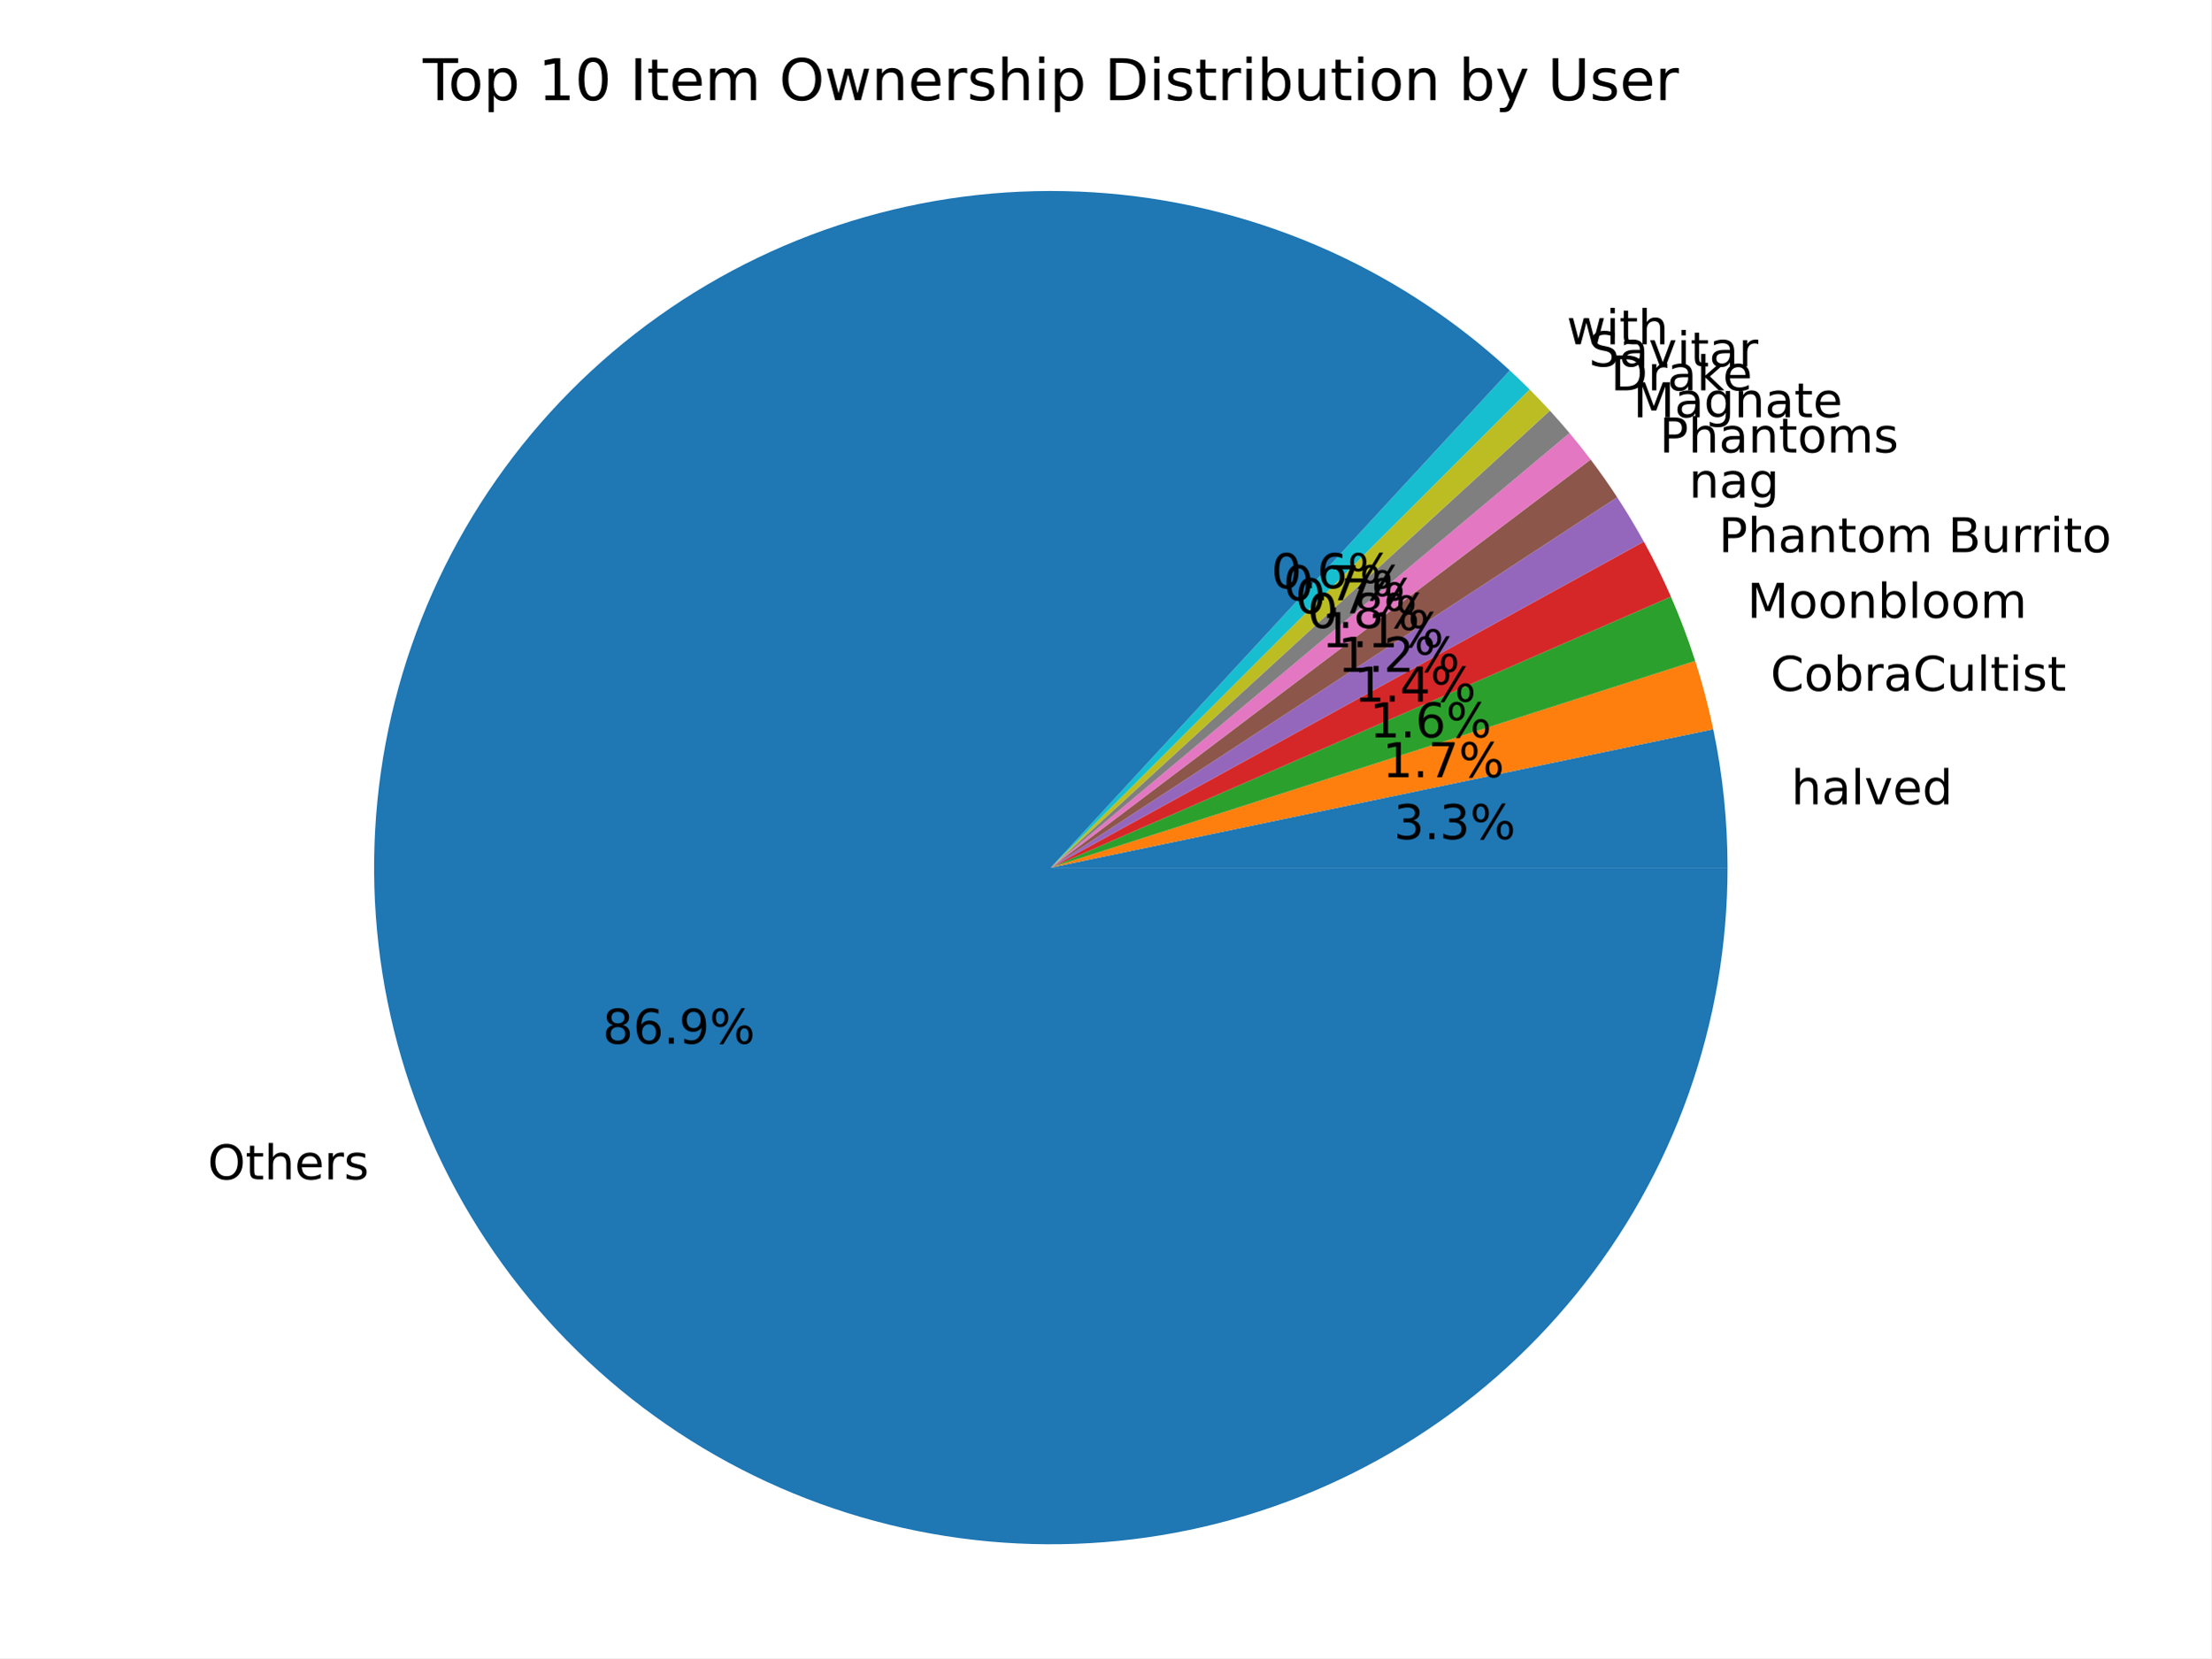
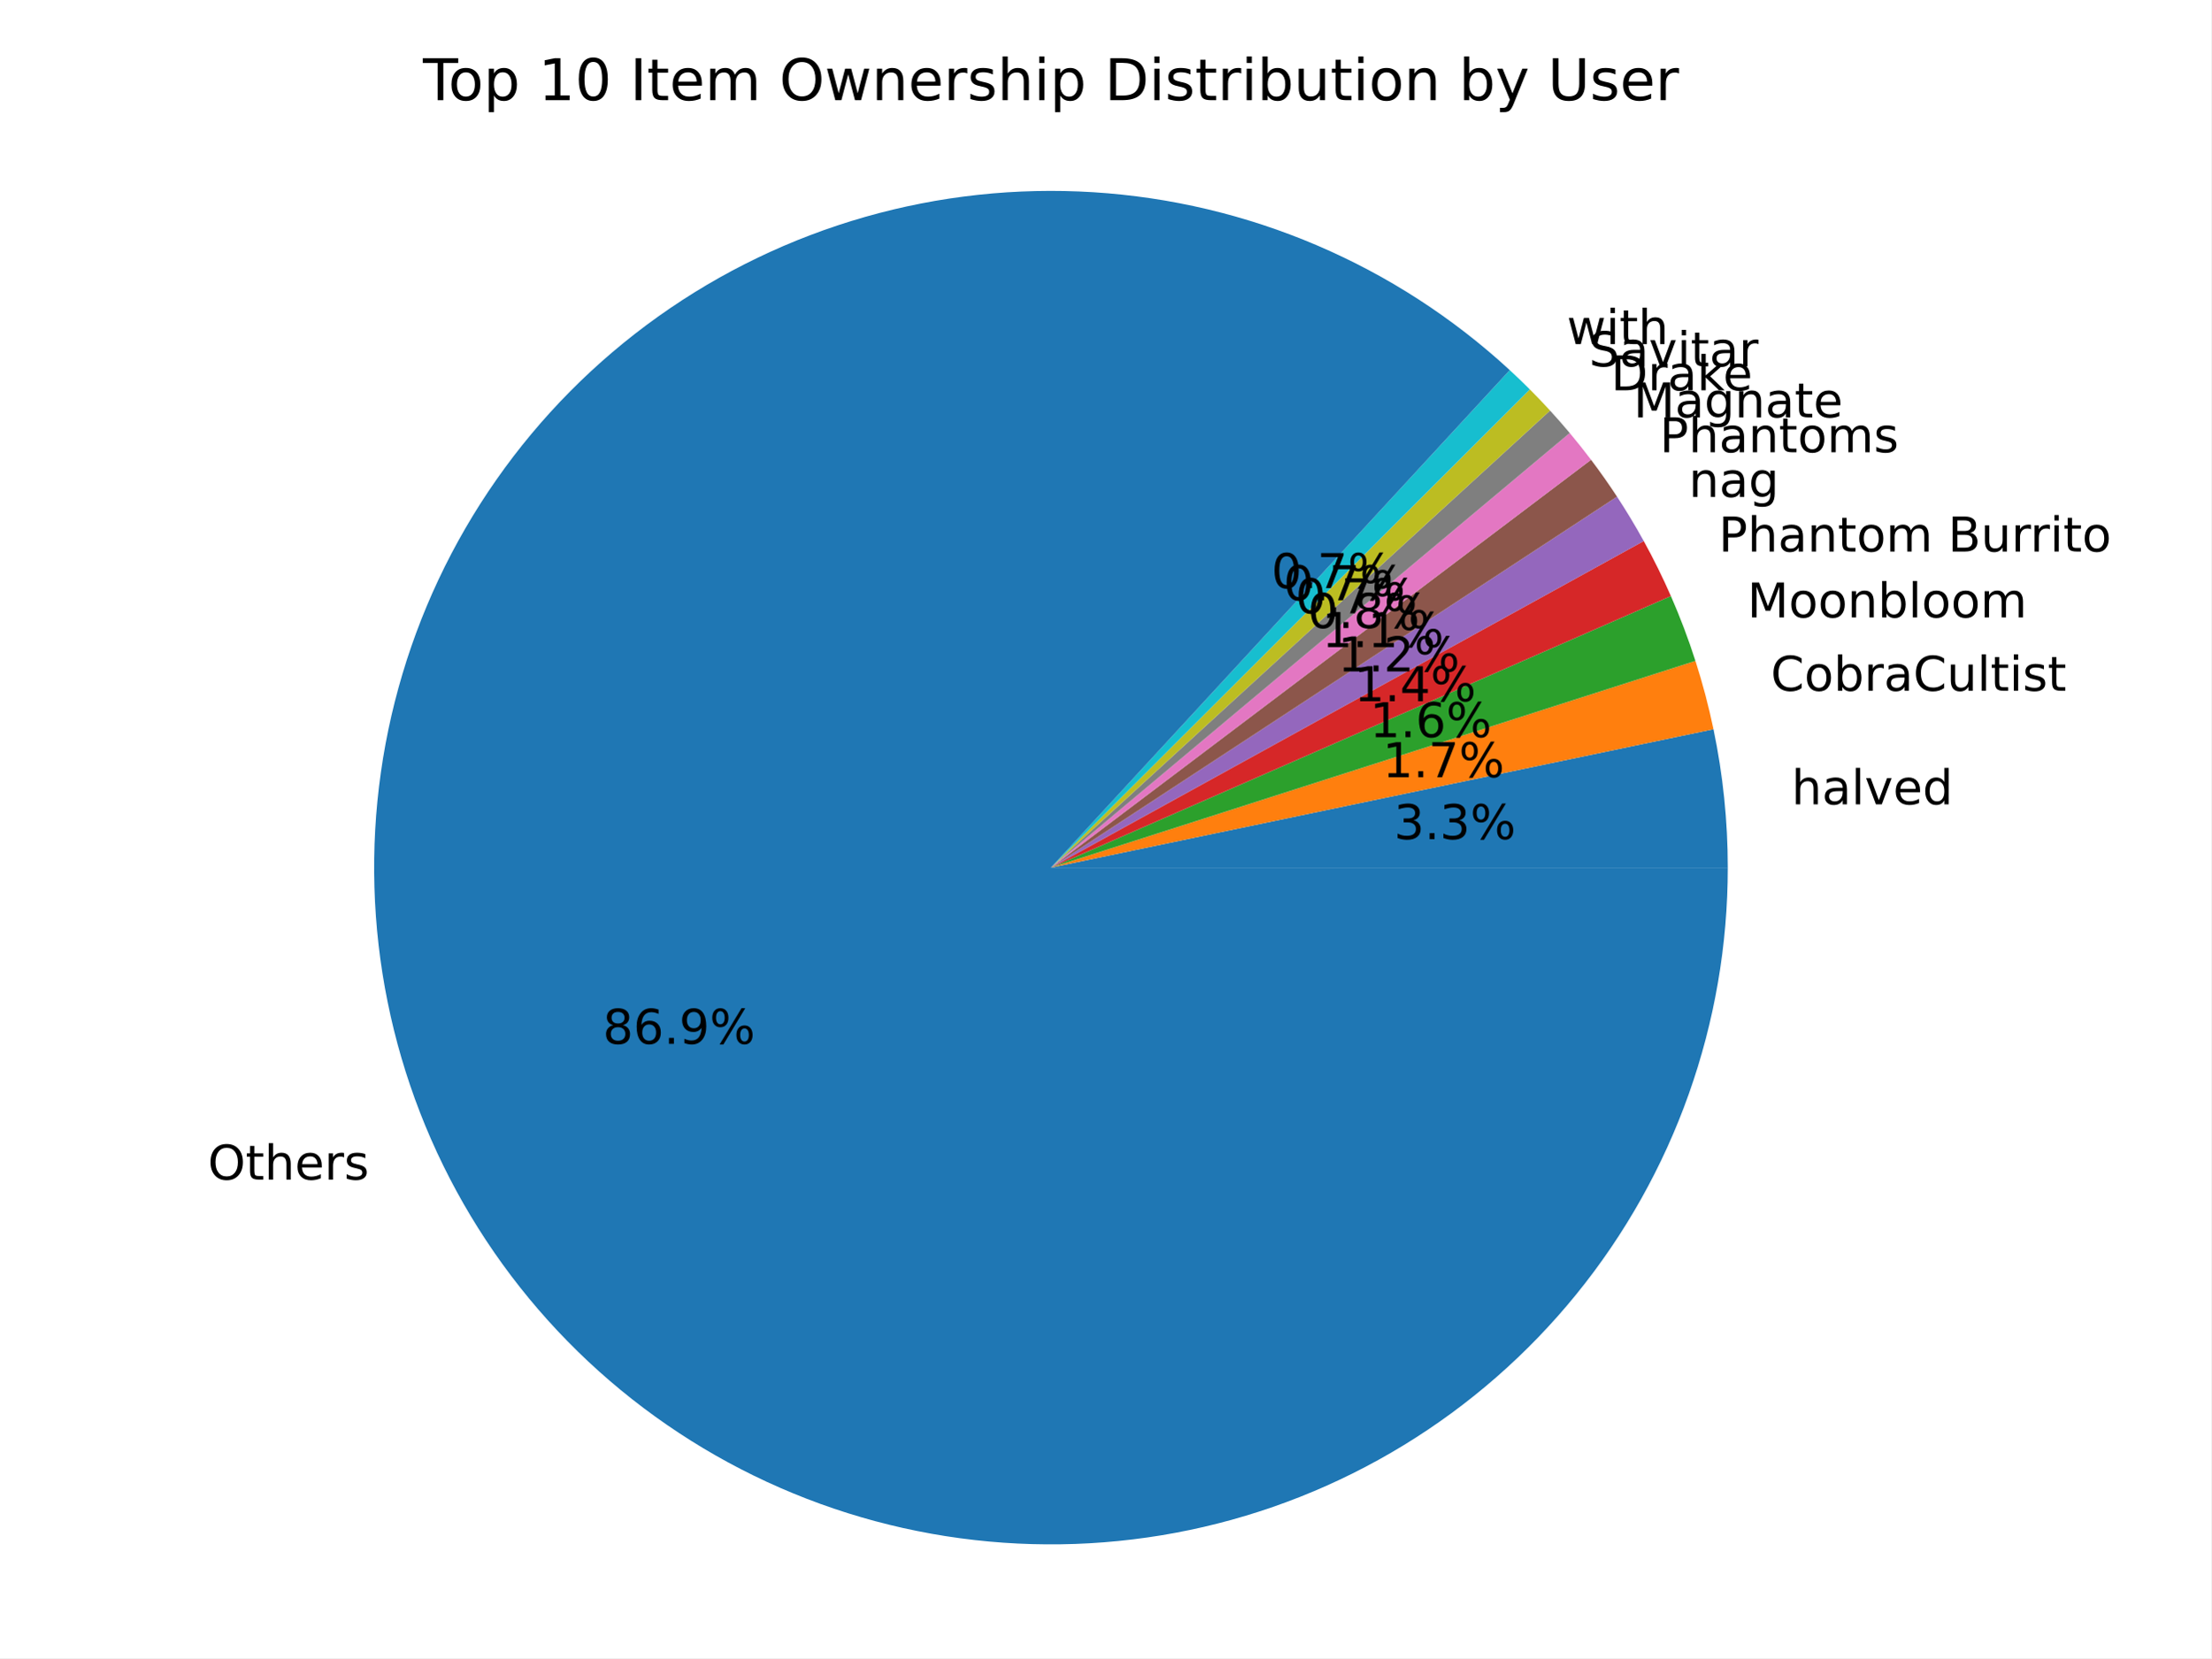
<svg xmlns="http://www.w3.org/2000/svg" xmlns:xlink="http://www.w3.org/1999/xlink" width="460.8pt" height="345.6pt" viewBox="0 0 460.8 345.6" version="1.1">
  <defs>
    <style type="text/css">*{stroke-linejoin: round; stroke-linecap: butt}</style>
  </defs>
  <g id="figure_1">
    <g id="patch_1">
      <path d="M 0 345.6  L 460.8 345.6  L 460.8 0  L 0 0  z " style="fill: #ffffff" />
    </g>
    <g id="axes_1">
      <g id="patch_2">
-         <path d="M 360.029 180.84  C 360.029 175.997 359.78 171.157 359.282 166.34  C 358.784 161.522 358.038 156.734 357.047 151.993  L 218.994 180.84  z " style="fill: #1f77b4" />
+         <path d="M 360.077 180.84  C 360.077 175.996 359.828 171.156 359.33 166.338  C 358.832 161.52 358.086 156.731 357.095 151.989  L 219.023 180.84  z " style="fill: #1f77b4" />
      </g>
      <g id="patch_3">
-         <path d="M 357.047 151.993  C 356.545 149.589 355.98 147.199 355.353 144.825  C 354.726 142.451 354.037 140.093 353.287 137.755  L 218.994 180.84  z " style="fill: #ff7f0e" />
+         <path d="M 357.095 151.989  C 356.593 149.585 356.028 147.195 355.401 144.82  C 354.774 142.445 354.085 140.087 353.334 137.749  L 219.023 180.84  z " style="fill: #ff7f0e" />
      </g>
      <g id="patch_4">
-         <path d="M 353.287 137.755  C 352.558 135.482 351.771 133.229 350.928 130.996  C 350.084 128.764 349.184 126.553 348.229 124.366  L 218.994 180.84  z " style="fill: #2ca02c" />
+         <path d="M 353.334 137.749  C 352.598 135.454 351.803 133.179 350.95 130.925  C 350.098 128.671 349.187 126.439 348.22 124.232  L 219.023 180.84  z " style="fill: #2ca02c" />
      </g>
      <g id="patch_5">
-         <path d="M 348.229 124.366  C 347.375 122.412 346.476 120.477 345.535 118.563  C 344.593 116.65 343.608 114.758 342.58 112.889  L 218.994 180.84  z " style="fill: #d62728" />
+         <path d="M 348.22 124.232  C 347.364 122.278 346.464 120.344 345.52 118.431  C 344.576 116.518 343.589 114.626 342.559 112.758  L 219.023 180.84  z " style="fill: #d62728" />
      </g>
      <g id="patch_6">
-         <path d="M 342.58 112.889  C 341.714 111.313 340.817 109.753 339.891 108.212  C 338.965 106.67 338.009 105.146 337.025 103.641  L 218.994 180.84  z " style="fill: #9467bd" />
+         <path d="M 342.559 112.758  C 341.691 111.183 340.793 109.624 339.865 108.083  C 338.937 106.542 337.98 105.019 336.994 103.515  L 219.023 180.84  z " style="fill: #9467bd" />
      </g>
      <g id="patch_7">
-         <path d="M 337.025 103.641  C 336.147 102.3 335.247 100.974 334.325 99.663  C 333.403 98.353 332.458 97.058 331.492 95.78  L 218.994 180.84  z " style="fill: #8c564b" />
+         <path d="M 336.994 103.515  C 336.134 102.203 335.253 100.906 334.35 99.624  C 333.447 98.342 332.523 97.075 331.578 95.824  L 219.023 180.84  z " style="fill: #8c564b" />
      </g>
      <g id="patch_8">
-         <path d="M 331.492 95.78  C 330.782 94.842 330.061 93.913 329.329 92.993  C 328.597 92.073 327.853 91.162 327.097 90.261  L 218.994 180.84  z " style="fill: #e377c2" />
+         <path d="M 331.578 95.824  C 330.862 94.876 330.134 93.937 329.395 93.008  C 328.655 92.079 327.904 91.159 327.141 90.249  L 219.023 180.84  z " style="fill: #e377c2" />
      </g>
      <g id="patch_9">
-         <path d="M 327.097 90.261  C 326.431 89.466 325.756 88.678 325.072 87.898  C 324.388 87.117 323.696 86.344 322.995 85.579  L 218.994 180.84  z " style="fill: #7f7f7f" />
+         <path d="M 327.141 90.249  C 326.475 89.453 325.8 88.665 325.116 87.885  C 324.432 87.104 323.739 86.331 323.038 85.566  L 219.023 180.84  z " style="fill: #7f7f7f" />
      </g>
      <g id="patch_10">
-         <path d="M 322.995 85.579  C 322.31 84.831 321.617 84.09 320.915 83.357  C 320.214 82.624 319.505 81.898 318.788 81.181  L 218.994 180.84  z " style="fill: #bcbd22" />
+         <path d="M 323.038 85.566  C 322.353 84.818 321.66 84.077 320.958 83.344  C 320.257 82.61 319.548 81.885 318.831 81.167  L 219.023 180.84  z " style="fill: #bcbd22" />
      </g>
      <g id="patch_11">
-         <path d="M 318.788 81.181  C 318.112 80.504 317.429 79.833 316.739 79.17  C 316.049 78.507 315.353 77.851 314.65 77.202  L 218.994 180.84  z " style="fill: #17becf" />
+         <path d="M 318.831 81.167  C 318.146 80.481 317.455 79.803 316.757 79.132  C 316.058 78.461 315.353 77.797 314.641 77.141  L 219.023 180.84  z " style="fill: #17becf" />
      </g>
      <g id="patch_12">
-         <path d="M 314.65 77.202  C 302.837 66.299 289.247 57.496 274.468 51.173  C 259.689 44.85 243.937 41.101 227.894 40.086  C 211.851 39.072 195.752 40.808 180.295 45.219  C 164.837 49.63 150.246 56.651 137.154 65.979  C 124.063 75.307 112.662 86.805 103.445 99.975  C 94.228 113.145 87.33 127.794 83.05 143.289  C 78.77 158.784 77.171 174.897 78.321 190.93  C 79.471 206.964 83.354 222.684 89.801 237.409  C 96.249 252.134 105.167 265.649 116.169 277.369  C 127.171 289.089 140.097 298.842 154.386 306.206  C 168.675 313.57 184.118 318.437 200.047 320.596  C 215.976 322.756 232.158 322.176 247.892 318.883  C 263.626 315.589 278.681 309.629 292.407 301.262  C 306.132 292.895 318.327 282.242 328.462 269.765  C 338.598 257.288 346.526 243.17 351.903 228.021  C 357.281 212.872 360.029 196.915 360.029 180.84  L 218.994 180.84  z " style="fill: #1f77b4" />
+         <path d="M 314.641 77.141  C 302.823 66.243 289.228 57.446 274.445 51.13  C 259.662 44.813 243.908 41.071 227.864 40.063  C 211.82 39.055 195.721 40.798 180.264 45.215  C 164.807 49.633 150.219 56.66 137.13 65.993  C 124.041 75.326 112.643 86.829 103.43 100.003  C 94.218 113.176 87.324 127.829 83.049 143.326  C 78.773 158.822 77.178 174.936 78.333 190.971  C 79.488 207.005 83.375 222.724 89.826 237.448  C 96.278 252.173 105.199 265.686 116.204 277.404  C 127.21 289.122 140.138 298.873 154.429 306.235  C 168.72 313.597 184.164 318.461 200.095 320.619  C 216.025 322.776 232.207 322.194 247.942 318.898  C 263.676 315.602 278.731 309.641 292.457 301.272  C 306.182 292.903 318.376 282.249 328.511 269.77  C 338.647 257.292 346.575 243.173 351.952 228.023  C 357.329 212.874 360.077 196.916 360.077 180.84  L 219.023 180.84  z " style="fill: #1f77b4" />
      </g>
      <g id="matplotlib.axis_1" />
      <g id="matplotlib.axis_2" />
      <g id="text_1">
-         <g transform="translate(373.3105 167.6491) scale(0.1 -0.1)">
+         <g transform="translate(373.3607 167.6469) scale(0.1 -0.1)">
          <defs>
            <path id="DejaVuSans-68" d="M 3513 2113  L 3513 0  L 2938 0  L 2938 2094  Q 2938 2591 2744 2837  Q 2550 3084 2163 3084  Q 1697 3084 1428 2787  Q 1159 2491 1159 1978  L 1159 0  L 581 0  L 581 4863  L 1159 4863  L 1159 2956  Q 1366 3272 1645 3428  Q 1925 3584 2291 3584  Q 2894 3584 3203 3211  Q 3513 2838 3513 2113  z " transform="scale(0.015625)" />
            <path id="DejaVuSans-61" d="M 2194 1759  Q 1497 1759 1228 1600  Q 959 1441 959 1056  Q 959 750 1161 570  Q 1363 391 1709 391  Q 2188 391 2477 730  Q 2766 1069 2766 1631  L 2766 1759  L 2194 1759  z M 3341 1997  L 3341 0  L 2766 0  L 2766 531  Q 2569 213 2275 61  Q 1981 -91 1556 -91  Q 1019 -91 701 211  Q 384 513 384 1019  Q 384 1609 779 1909  Q 1175 2209 1959 2209  L 2766 2209  L 2766 2266  Q 2766 2663 2505 2880  Q 2244 3097 1772 3097  Q 1472 3097 1187 3025  Q 903 2953 641 2809  L 641 3341  Q 956 3463 1253 3523  Q 1550 3584 1831 3584  Q 2591 3584 2966 3190  Q 3341 2797 3341 1997  z " transform="scale(0.015625)" />
            <path id="DejaVuSans-6c" d="M 603 4863  L 1178 4863  L 1178 0  L 603 0  L 603 4863  z " transform="scale(0.015625)" />
            <path id="DejaVuSans-76" d="M 191 3500  L 800 3500  L 1894 563  L 2988 3500  L 3597 3500  L 2284 0  L 1503 0  L 191 3500  z " transform="scale(0.015625)" />
            <path id="DejaVuSans-65" d="M 3597 1894  L 3597 1613  L 953 1613  Q 991 1019 1311 708  Q 1631 397 2203 397  Q 2534 397 2845 478  Q 3156 559 3463 722  L 3463 178  Q 3153 47 2828 -22  Q 2503 -91 2169 -91  Q 1331 -91 842 396  Q 353 884 353 1716  Q 353 2575 817 3079  Q 1281 3584 2069 3584  Q 2775 3584 3186 3129  Q 3597 2675 3597 1894  z M 3022 2063  Q 3016 2534 2758 2815  Q 2500 3097 2075 3097  Q 1594 3097 1305 2825  Q 1016 2553 972 2059  L 3022 2063  z " transform="scale(0.015625)" />
            <path id="DejaVuSans-64" d="M 2906 2969  L 2906 4863  L 3481 4863  L 3481 0  L 2906 0  L 2906 525  Q 2725 213 2448 61  Q 2172 -91 1784 -91  Q 1150 -91 751 415  Q 353 922 353 1747  Q 353 2572 751 3078  Q 1150 3584 1784 3584  Q 2172 3584 2448 3432  Q 2725 3281 2906 2969  z M 947 1747  Q 947 1113 1208 752  Q 1469 391 1925 391  Q 2381 391 2643 752  Q 2906 1113 2906 1747  Q 2906 2381 2643 2742  Q 2381 3103 1925 3103  Q 1469 3103 1208 2742  Q 947 2381 947 1747  z " transform="scale(0.015625)" />
          </defs>
          <use xlink:href="#DejaVuSans-68" />
          <use xlink:href="#DejaVuSans-61" x="63.379" />
          <use xlink:href="#DejaVuSans-6c" x="124.658" />
          <use xlink:href="#DejaVuSans-76" x="152.441" />
          <use xlink:href="#DejaVuSans-65" x="211.621" />
          <use xlink:href="#DejaVuSans-64" x="273.145" />
        </g>
      </g>
      <g id="text_2">
-         <g transform="translate(290.4644 174.8993) scale(0.1 -0.1)">
+         <g transform="translate(290.5049 174.8981) scale(0.1 -0.1)">
          <defs>
            <path id="DejaVuSans-33" d="M 2597 2516  Q 3050 2419 3304 2112  Q 3559 1806 3559 1356  Q 3559 666 3084 287  Q 2609 -91 1734 -91  Q 1441 -91 1130 -33  Q 819 25 488 141  L 488 750  Q 750 597 1062 519  Q 1375 441 1716 441  Q 2309 441 2620 675  Q 2931 909 2931 1356  Q 2931 1769 2642 2001  Q 2353 2234 1838 2234  L 1294 2234  L 1294 2753  L 1863 2753  Q 2328 2753 2575 2939  Q 2822 3125 2822 3475  Q 2822 3834 2567 4026  Q 2313 4219 1838 4219  Q 1578 4219 1281 4162  Q 984 4106 628 3988  L 628 4550  Q 988 4650 1302 4700  Q 1616 4750 1894 4750  Q 2613 4750 3031 4423  Q 3450 4097 3450 3541  Q 3450 3153 3228 2886  Q 3006 2619 2597 2516  z " transform="scale(0.015625)" />
            <path id="DejaVuSans-2e" d="M 684 794  L 1344 794  L 1344 0  L 684 0  L 684 794  z " transform="scale(0.015625)" />
            <path id="DejaVuSans-25" d="M 4653 2053  Q 4381 2053 4226 1822  Q 4072 1591 4072 1178  Q 4072 772 4226 539  Q 4381 306 4653 306  Q 4919 306 5073 539  Q 5228 772 5228 1178  Q 5228 1588 5073 1820  Q 4919 2053 4653 2053  z M 4653 2450  Q 5147 2450 5437 2106  Q 5728 1763 5728 1178  Q 5728 594 5436 251  Q 5144 -91 4653 -91  Q 4153 -91 3862 251  Q 3572 594 3572 1178  Q 3572 1766 3864 2108  Q 4156 2450 4653 2450  z M 1428 4353  Q 1159 4353 1004 4120  Q 850 3888 850 3481  Q 850 3069 1003 2837  Q 1156 2606 1428 2606  Q 1700 2606 1854 2837  Q 2009 3069 2009 3481  Q 2009 3884 1853 4118  Q 1697 4353 1428 4353  z M 4250 4750  L 4750 4750  L 1831 -91  L 1331 -91  L 4250 4750  z M 1428 4750  Q 1922 4750 2215 4408  Q 2509 4066 2509 3481  Q 2509 2891 2217 2550  Q 1925 2209 1428 2209  Q 931 2209 642 2551  Q 353 2894 353 3481  Q 353 4063 643 4406  Q 934 4750 1428 4750  z " transform="scale(0.015625)" />
          </defs>
          <use xlink:href="#DejaVuSans-33" />
          <use xlink:href="#DejaVuSans-2e" x="63.623" />
          <use xlink:href="#DejaVuSans-33" x="95.41" />
          <use xlink:href="#DejaVuSans-25" x="159.033" />
        </g>
      </g>
      <g id="text_3">
-         <g transform="translate(368.989 143.9828) scale(0.1 -0.1)">
+         <g transform="translate(369.0386 143.9773) scale(0.1 -0.1)">
          <defs>
            <path id="DejaVuSans-43" d="M 4122 4306  L 4122 3641  Q 3803 3938 3442 4084  Q 3081 4231 2675 4231  Q 1875 4231 1450 3742  Q 1025 3253 1025 2328  Q 1025 1406 1450 917  Q 1875 428 2675 428  Q 3081 428 3442 575  Q 3803 722 4122 1019  L 4122 359  Q 3791 134 3420 21  Q 3050 -91 2638 -91  Q 1578 -91 968 557  Q 359 1206 359 2328  Q 359 3453 968 4101  Q 1578 4750 2638 4750  Q 3056 4750 3426 4639  Q 3797 4528 4122 4306  z " transform="scale(0.015625)" />
            <path id="DejaVuSans-6f" d="M 1959 3097  Q 1497 3097 1228 2736  Q 959 2375 959 1747  Q 959 1119 1226 758  Q 1494 397 1959 397  Q 2419 397 2687 759  Q 2956 1122 2956 1747  Q 2956 2369 2687 2733  Q 2419 3097 1959 3097  z M 1959 3584  Q 2709 3584 3137 3096  Q 3566 2609 3566 1747  Q 3566 888 3137 398  Q 2709 -91 1959 -91  Q 1206 -91 779 398  Q 353 888 353 1747  Q 353 2609 779 3096  Q 1206 3584 1959 3584  z " transform="scale(0.015625)" />
            <path id="DejaVuSans-62" d="M 3116 1747  Q 3116 2381 2855 2742  Q 2594 3103 2138 3103  Q 1681 3103 1420 2742  Q 1159 2381 1159 1747  Q 1159 1113 1420 752  Q 1681 391 2138 391  Q 2594 391 2855 752  Q 3116 1113 3116 1747  z M 1159 2969  Q 1341 3281 1617 3432  Q 1894 3584 2278 3584  Q 2916 3584 3314 3078  Q 3713 2572 3713 1747  Q 3713 922 3314 415  Q 2916 -91 2278 -91  Q 1894 -91 1617 61  Q 1341 213 1159 525  L 1159 0  L 581 0  L 581 4863  L 1159 4863  L 1159 2969  z " transform="scale(0.015625)" />
            <path id="DejaVuSans-72" d="M 2631 2963  Q 2534 3019 2420 3045  Q 2306 3072 2169 3072  Q 1681 3072 1420 2755  Q 1159 2438 1159 1844  L 1159 0  L 581 0  L 581 3500  L 1159 3500  L 1159 2956  Q 1341 3275 1631 3429  Q 1922 3584 2338 3584  Q 2397 3584 2469 3576  Q 2541 3569 2628 3553  L 2631 2963  z " transform="scale(0.015625)" />
            <path id="DejaVuSans-75" d="M 544 1381  L 544 3500  L 1119 3500  L 1119 1403  Q 1119 906 1312 657  Q 1506 409 1894 409  Q 2359 409 2629 706  Q 2900 1003 2900 1516  L 2900 3500  L 3475 3500  L 3475 0  L 2900 0  L 2900 538  Q 2691 219 2414 64  Q 2138 -91 1772 -91  Q 1169 -91 856 284  Q 544 659 544 1381  z M 1991 3584  L 1991 3584  z " transform="scale(0.015625)" />
            <path id="DejaVuSans-74" d="M 1172 4494  L 1172 3500  L 2356 3500  L 2356 3053  L 1172 3053  L 1172 1153  Q 1172 725 1289 603  Q 1406 481 1766 481  L 2356 481  L 2356 0  L 1766 0  Q 1100 0 847 248  Q 594 497 594 1153  L 594 3053  L 172 3053  L 172 3500  L 594 3500  L 594 4494  L 1172 4494  z " transform="scale(0.015625)" />
            <path id="DejaVuSans-69" d="M 603 3500  L 1178 3500  L 1178 0  L 603 0  L 603 3500  z M 603 4863  L 1178 4863  L 1178 4134  L 603 4134  L 603 4863  z " transform="scale(0.015625)" />
            <path id="DejaVuSans-73" d="M 2834 3397  L 2834 2853  Q 2591 2978 2328 3040  Q 2066 3103 1784 3103  Q 1356 3103 1142 2972  Q 928 2841 928 2578  Q 928 2378 1081 2264  Q 1234 2150 1697 2047  L 1894 2003  Q 2506 1872 2764 1633  Q 3022 1394 3022 966  Q 3022 478 2636 193  Q 2250 -91 1575 -91  Q 1294 -91 989 -36  Q 684 19 347 128  L 347 722  Q 666 556 975 473  Q 1284 391 1588 391  Q 1994 391 2212 530  Q 2431 669 2431 922  Q 2431 1156 2273 1281  Q 2116 1406 1581 1522  L 1381 1569  Q 847 1681 609 1914  Q 372 2147 372 2553  Q 372 3047 722 3315  Q 1072 3584 1716 3584  Q 2034 3584 2315 3537  Q 2597 3491 2834 3397  z " transform="scale(0.015625)" />
          </defs>
          <use xlink:href="#DejaVuSans-43" />
          <use xlink:href="#DejaVuSans-6f" x="69.824" />
          <use xlink:href="#DejaVuSans-62" x="131.006" />
          <use xlink:href="#DejaVuSans-72" x="194.482" />
          <use xlink:href="#DejaVuSans-61" x="235.596" />
          <use xlink:href="#DejaVuSans-43" x="296.875" />
          <use xlink:href="#DejaVuSans-75" x="366.699" />
          <use xlink:href="#DejaVuSans-6c" x="430.078" />
          <use xlink:href="#DejaVuSans-74" x="457.861" />
          <use xlink:href="#DejaVuSans-69" x="497.07" />
          <use xlink:href="#DejaVuSans-73" x="524.854" />
          <use xlink:href="#DejaVuSans-74" x="576.953" />
        </g>
      </g>
      <g id="text_4">
-         <g transform="translate(288.1072 161.9903) scale(0.1 -0.1)">
+         <g transform="translate(288.1474 161.9873) scale(0.1 -0.1)">
          <defs>
            <path id="DejaVuSans-31" d="M 794 531  L 1825 531  L 1825 4091  L 703 3866  L 703 4441  L 1819 4666  L 2450 4666  L 2450 531  L 3481 531  L 3481 0  L 794 0  L 794 531  z " transform="scale(0.015625)" />
            <path id="DejaVuSans-37" d="M 525 4666  L 3525 4666  L 3525 4397  L 1831 0  L 1172 0  L 2766 4134  L 525 4134  L 525 4666  z " transform="scale(0.015625)" />
          </defs>
          <use xlink:href="#DejaVuSans-31" />
          <use xlink:href="#DejaVuSans-2e" x="63.623" />
          <use xlink:href="#DejaVuSans-37" x="95.41" />
          <use xlink:href="#DejaVuSans-25" x="159.033" />
        </g>
      </g>
      <g id="text_5">
-         <g transform="translate(364.121 128.7713) scale(0.1 -0.1)">
+         <g transform="translate(364.1431 128.6925) scale(0.1 -0.1)">
          <defs>
            <path id="DejaVuSans-4d" d="M 628 4666  L 1569 4666  L 2759 1491  L 3956 4666  L 4897 4666  L 4897 0  L 4281 0  L 4281 4097  L 3078 897  L 2444 897  L 1241 4097  L 1241 0  L 628 0  L 628 4666  z " transform="scale(0.015625)" />
            <path id="DejaVuSans-6e" d="M 3513 2113  L 3513 0  L 2938 0  L 2938 2094  Q 2938 2591 2744 2837  Q 2550 3084 2163 3084  Q 1697 3084 1428 2787  Q 1159 2491 1159 1978  L 1159 0  L 581 0  L 581 3500  L 1159 3500  L 1159 2956  Q 1366 3272 1645 3428  Q 1925 3584 2291 3584  Q 2894 3584 3203 3211  Q 3513 2838 3513 2113  z " transform="scale(0.015625)" />
            <path id="DejaVuSans-6d" d="M 3328 2828  Q 3544 3216 3844 3400  Q 4144 3584 4550 3584  Q 5097 3584 5394 3201  Q 5691 2819 5691 2113  L 5691 0  L 5113 0  L 5113 2094  Q 5113 2597 4934 2840  Q 4756 3084 4391 3084  Q 3944 3084 3684 2787  Q 3425 2491 3425 1978  L 3425 0  L 2847 0  L 2847 2094  Q 2847 2600 2669 2842  Q 2491 3084 2119 3084  Q 1678 3084 1418 2786  Q 1159 2488 1159 1978  L 1159 0  L 581 0  L 581 3500  L 1159 3500  L 1159 2956  Q 1356 3278 1631 3431  Q 1906 3584 2284 3584  Q 2666 3584 2933 3390  Q 3200 3197 3328 2828  z " transform="scale(0.015625)" />
          </defs>
          <use xlink:href="#DejaVuSans-4d" />
          <use xlink:href="#DejaVuSans-6f" x="86.279" />
          <use xlink:href="#DejaVuSans-6f" x="147.461" />
          <use xlink:href="#DejaVuSans-6e" x="208.643" />
          <use xlink:href="#DejaVuSans-62" x="272.021" />
          <use xlink:href="#DejaVuSans-6c" x="335.498" />
          <use xlink:href="#DejaVuSans-6f" x="363.281" />
          <use xlink:href="#DejaVuSans-6f" x="424.463" />
          <use xlink:href="#DejaVuSans-6d" x="485.645" />
        </g>
      </g>
      <g id="text_6">
-         <g transform="translate(285.452 153.6932) scale(0.1 -0.1)">
+         <g transform="translate(285.4771 153.6502) scale(0.1 -0.1)">
          <defs>
            <path id="DejaVuSans-36" d="M 2113 2584  Q 1688 2584 1439 2293  Q 1191 2003 1191 1497  Q 1191 994 1439 701  Q 1688 409 2113 409  Q 2538 409 2786 701  Q 3034 994 3034 1497  Q 3034 2003 2786 2293  Q 2538 2584 2113 2584  z M 3366 4563  L 3366 3988  Q 3128 4100 2886 4159  Q 2644 4219 2406 4219  Q 1781 4219 1451 3797  Q 1122 3375 1075 2522  Q 1259 2794 1537 2939  Q 1816 3084 2150 3084  Q 2853 3084 3261 2657  Q 3669 2231 3669 1497  Q 3669 778 3244 343  Q 2819 -91 2113 -91  Q 1303 -91 875 529  Q 447 1150 447 2328  Q 447 3434 972 4092  Q 1497 4750 2381 4750  Q 2619 4750 2861 4703  Q 3103 4656 3366 4563  z " transform="scale(0.015625)" />
          </defs>
          <use xlink:href="#DejaVuSans-31" />
          <use xlink:href="#DejaVuSans-2e" x="63.623" />
          <use xlink:href="#DejaVuSans-36" x="95.41" />
          <use xlink:href="#DejaVuSans-25" x="159.033" />
        </g>
      </g>
      <g id="text_7">
-         <g transform="translate(358.1886 115.0951) scale(0.1 -0.1)">
+         <g transform="translate(358.1694 114.9491) scale(0.1 -0.1)">
          <defs>
            <path id="DejaVuSans-50" d="M 1259 4147  L 1259 2394  L 2053 2394  Q 2494 2394 2734 2622  Q 2975 2850 2975 3272  Q 2975 3691 2734 3919  Q 2494 4147 2053 4147  L 1259 4147  z M 628 4666  L 2053 4666  Q 2838 4666 3239 4311  Q 3641 3956 3641 3272  Q 3641 2581 3239 2228  Q 2838 1875 2053 1875  L 1259 1875  L 1259 0  L 628 0  L 628 4666  z " transform="scale(0.015625)" />
            <path id="DejaVuSans-20" transform="scale(0.015625)" />
            <path id="DejaVuSans-42" d="M 1259 2228  L 1259 519  L 2272 519  Q 2781 519 3026 730  Q 3272 941 3272 1375  Q 3272 1813 3026 2020  Q 2781 2228 2272 2228  L 1259 2228  z M 1259 4147  L 1259 2741  L 2194 2741  Q 2656 2741 2882 2914  Q 3109 3088 3109 3444  Q 3109 3797 2882 3972  Q 2656 4147 2194 4147  L 1259 4147  z M 628 4666  L 2241 4666  Q 2963 4666 3353 4366  Q 3744 4066 3744 3513  Q 3744 3084 3544 2831  Q 3344 2578 2956 2516  Q 3422 2416 3680 2098  Q 3938 1781 3938 1306  Q 3938 681 3513 340  Q 3088 0 2303 0  L 628 0  L 628 4666  z " transform="scale(0.015625)" />
          </defs>
          <use xlink:href="#DejaVuSans-50" />
          <use xlink:href="#DejaVuSans-68" x="60.303" />
          <use xlink:href="#DejaVuSans-61" x="123.682" />
          <use xlink:href="#DejaVuSans-6e" x="184.961" />
          <use xlink:href="#DejaVuSans-74" x="248.34" />
          <use xlink:href="#DejaVuSans-6f" x="287.549" />
          <use xlink:href="#DejaVuSans-6d" x="348.73" />
          <use xlink:href="#DejaVuSans-20" x="446.143" />
          <use xlink:href="#DejaVuSans-42" x="477.93" />
          <use xlink:href="#DejaVuSans-75" x="546.533" />
          <use xlink:href="#DejaVuSans-72" x="609.912" />
          <use xlink:href="#DejaVuSans-72" x="649.275" />
          <use xlink:href="#DejaVuSans-69" x="690.389" />
          <use xlink:href="#DejaVuSans-74" x="718.172" />
          <use xlink:href="#DejaVuSans-6f" x="757.381" />
        </g>
      </g>
      <g id="text_8">
-         <g transform="translate(282.2161 146.2334) scale(0.1 -0.1)">
+         <g transform="translate(282.2188 146.1538) scale(0.1 -0.1)">
          <defs>
            <path id="DejaVuSans-34" d="M 2419 4116  L 825 1625  L 2419 1625  L 2419 4116  z M 2253 4666  L 3047 4666  L 3047 1625  L 3713 1625  L 3713 1100  L 3047 1100  L 3047 0  L 2419 0  L 2419 1100  L 313 1100  L 313 1709  L 2253 4666  z " transform="scale(0.015625)" />
          </defs>
          <use xlink:href="#DejaVuSans-31" />
          <use xlink:href="#DejaVuSans-2e" x="63.623" />
          <use xlink:href="#DejaVuSans-34" x="95.41" />
          <use xlink:href="#DejaVuSans-25" x="159.033" />
        </g>
      </g>
      <g id="text_9">
-         <g transform="translate(351.9804 103.7083) scale(0.1 -0.1)">
+         <g transform="translate(351.9492 103.5668) scale(0.1 -0.1)">
          <defs>
            <path id="DejaVuSans-67" d="M 2906 1791  Q 2906 2416 2648 2759  Q 2391 3103 1925 3103  Q 1463 3103 1205 2759  Q 947 2416 947 1791  Q 947 1169 1205 825  Q 1463 481 1925 481  Q 2391 481 2648 825  Q 2906 1169 2906 1791  z M 3481 434  Q 3481 -459 3084 -895  Q 2688 -1331 1869 -1331  Q 1566 -1331 1297 -1286  Q 1028 -1241 775 -1147  L 775 -588  Q 1028 -725 1275 -790  Q 1522 -856 1778 -856  Q 2344 -856 2625 -561  Q 2906 -266 2906 331  L 2906 616  Q 2728 306 2450 153  Q 2172 0 1784 0  Q 1141 0 747 490  Q 353 981 353 1791  Q 353 2603 747 3093  Q 1141 3584 1784 3584  Q 2172 3584 2450 3431  Q 2728 3278 2906 2969  L 2906 3500  L 3481 3500  L 3481 434  z " transform="scale(0.015625)" />
          </defs>
          <use xlink:href="#DejaVuSans-6e" />
          <use xlink:href="#DejaVuSans-61" x="63.379" />
          <use xlink:href="#DejaVuSans-67" x="124.658" />
        </g>
      </g>
      <g id="text_10">
-         <g transform="translate(278.8298 140.0224) scale(0.1 -0.1)">
+         <g transform="translate(278.8259 139.9452) scale(0.1 -0.1)">
          <defs>
            <path id="DejaVuSans-32" d="M 1228 531  L 3431 531  L 3431 0  L 469 0  L 469 531  Q 828 903 1448 1529  Q 2069 2156 2228 2338  Q 2531 2678 2651 2914  Q 2772 3150 2772 3378  Q 2772 3750 2511 3984  Q 2250 4219 1831 4219  Q 1534 4219 1204 4116  Q 875 4013 500 3803  L 500 4441  Q 881 4594 1212 4672  Q 1544 4750 1819 4750  Q 2544 4750 2975 4387  Q 3406 4025 3406 3419  Q 3406 3131 3298 2873  Q 3191 2616 2906 2266  Q 2828 2175 2409 1742  Q 1991 1309 1228 531  z " transform="scale(0.015625)" />
          </defs>
          <use xlink:href="#DejaVuSans-31" />
          <use xlink:href="#DejaVuSans-2e" x="63.623" />
          <use xlink:href="#DejaVuSans-32" x="95.41" />
          <use xlink:href="#DejaVuSans-25" x="159.033" />
        </g>
      </g>
      <g id="text_11">
-         <g transform="translate(345.8581 94.30519) scale(0.1 -0.1)">
+         <g transform="translate(345.8827 94.26171) scale(0.1 -0.1)">
          <use xlink:href="#DejaVuSans-50" />
          <use xlink:href="#DejaVuSans-68" x="60.303" />
          <use xlink:href="#DejaVuSans-61" x="123.682" />
          <use xlink:href="#DejaVuSans-6e" x="184.961" />
          <use xlink:href="#DejaVuSans-74" x="248.34" />
          <use xlink:href="#DejaVuSans-6f" x="287.549" />
          <use xlink:href="#DejaVuSans-6d" x="348.73" />
          <use xlink:href="#DejaVuSans-73" x="446.143" />
        </g>
      </g>
      <g id="text_12">
-         <g transform="translate(275.4904 134.8935) scale(0.1 -0.1)">
+         <g transform="translate(275.5169 134.8697) scale(0.1 -0.1)">
          <use xlink:href="#DejaVuSans-31" />
          <use xlink:href="#DejaVuSans-2e" x="63.623" />
          <use xlink:href="#DejaVuSans-31" x="95.41" />
          <use xlink:href="#DejaVuSans-25" x="159.033" />
        </g>
      </g>
      <g id="text_13">
-         <g transform="translate(340.3625 86.96786) scale(0.1 -0.1)">
+         <g transform="translate(340.4318 86.98424) scale(0.1 -0.1)">
          <use xlink:href="#DejaVuSans-4d" />
          <use xlink:href="#DejaVuSans-61" x="86.279" />
          <use xlink:href="#DejaVuSans-67" x="147.559" />
          <use xlink:href="#DejaVuSans-6e" x="211.035" />
          <use xlink:href="#DejaVuSans-61" x="274.414" />
          <use xlink:href="#DejaVuSans-74" x="335.693" />
          <use xlink:href="#DejaVuSans-65" x="374.902" />
        </g>
      </g>
      <g id="text_14">
-         <g transform="translate(272.4928 130.8913) scale(0.1 -0.1)">
+         <g transform="translate(272.5437 130.9002) scale(0.1 -0.1)">
          <defs>
            <path id="DejaVuSans-30" d="M 2034 4250  Q 1547 4250 1301 3770  Q 1056 3291 1056 2328  Q 1056 1369 1301 889  Q 1547 409 2034 409  Q 2525 409 2770 889  Q 3016 1369 3016 2328  Q 3016 3291 2770 3770  Q 2525 4250 2034 4250  z M 2034 4750  Q 2819 4750 3233 4129  Q 3647 3509 3647 2328  Q 3647 1150 3233 529  Q 2819 -91 2034 -91  Q 1250 -91 836 529  Q 422 1150 422 2328  Q 422 3509 836 4129  Q 1250 4750 2034 4750  z " transform="scale(0.015625)" />
            <path id="DejaVuSans-38" d="M 2034 2216  Q 1584 2216 1326 1975  Q 1069 1734 1069 1313  Q 1069 891 1326 650  Q 1584 409 2034 409  Q 2484 409 2743 651  Q 3003 894 3003 1313  Q 3003 1734 2745 1975  Q 2488 2216 2034 2216  z M 1403 2484  Q 997 2584 770 2862  Q 544 3141 544 3541  Q 544 4100 942 4425  Q 1341 4750 2034 4750  Q 2731 4750 3128 4425  Q 3525 4100 3525 3541  Q 3525 3141 3298 2862  Q 3072 2584 2669 2484  Q 3125 2378 3379 2068  Q 3634 1759 3634 1313  Q 3634 634 3220 271  Q 2806 -91 2034 -91  Q 1263 -91 848 271  Q 434 634 434 1313  Q 434 1759 690 2068  Q 947 2378 1403 2484  z M 1172 3481  Q 1172 3119 1398 2916  Q 1625 2713 2034 2713  Q 2441 2713 2670 2916  Q 2900 3119 2900 3481  Q 2900 3844 2670 4047  Q 2441 4250 2034 4250  Q 1625 4250 1398 4047  Q 1172 3844 1172 3481  z " transform="scale(0.015625)" />
          </defs>
          <use xlink:href="#DejaVuSans-30" />
          <use xlink:href="#DejaVuSans-2e" x="63.623" />
          <use xlink:href="#DejaVuSans-38" x="95.41" />
          <use xlink:href="#DejaVuSans-25" x="159.033" />
        </g>
      </g>
      <g id="text_15">
-         <g transform="translate(335.6799 81.36263) scale(0.1 -0.1)">
+         <g transform="translate(335.7249 81.34846) scale(0.1 -0.1)">
          <defs>
            <path id="DejaVuSans-44" d="M 1259 4147  L 1259 519  L 2022 519  Q 2988 519 3436 956  Q 3884 1394 3884 2338  Q 3884 3275 3436 3711  Q 2988 4147 2022 4147  L 1259 4147  z M 628 4666  L 1925 4666  Q 3281 4666 3915 4102  Q 4550 3538 4550 2338  Q 4550 1131 3912 565  Q 3275 0 1925 0  L 628 0  L 628 4666  z " transform="scale(0.015625)" />
            <path id="DejaVuSans-6b" d="M 581 4863  L 1159 4863  L 1159 1991  L 2875 3500  L 3609 3500  L 1753 1863  L 3688 0  L 2938 0  L 1159 1709  L 1159 0  L 581 0  L 581 4863  z " transform="scale(0.015625)" />
          </defs>
          <use xlink:href="#DejaVuSans-44" />
          <use xlink:href="#DejaVuSans-72" x="77.002" />
          <use xlink:href="#DejaVuSans-61" x="118.115" />
          <use xlink:href="#DejaVuSans-6b" x="179.395" />
          <use xlink:href="#DejaVuSans-65" x="233.68" />
        </g>
      </g>
      <g id="text_16">
-         <g transform="translate(269.9386 127.8339) scale(0.1 -0.1)">
+         <g transform="translate(269.9763 127.8262) scale(0.1 -0.1)">
          <use xlink:href="#DejaVuSans-30" />
          <use xlink:href="#DejaVuSans-2e" x="63.623" />
          <use xlink:href="#DejaVuSans-37" x="95.41" />
          <use xlink:href="#DejaVuSans-25" x="159.033" />
        </g>
      </g>
      <g id="text_17">
-         <g transform="translate(331.1075 76.36827) scale(0.1 -0.1)">
+         <g transform="translate(331.1519 76.35341) scale(0.1 -0.1)">
          <defs>
            <path id="DejaVuSans-53" d="M 3425 4513  L 3425 3897  Q 3066 4069 2747 4153  Q 2428 4238 2131 4238  Q 1616 4238 1336 4038  Q 1056 3838 1056 3469  Q 1056 3159 1242 3001  Q 1428 2844 1947 2747  L 2328 2669  Q 3034 2534 3370 2195  Q 3706 1856 3706 1288  Q 3706 609 3251 259  Q 2797 -91 1919 -91  Q 1588 -91 1214 -16  Q 841 59 441 206  L 441 856  Q 825 641 1194 531  Q 1563 422 1919 422  Q 2459 422 2753 634  Q 3047 847 3047 1241  Q 3047 1584 2836 1778  Q 2625 1972 2144 2069  L 1759 2144  Q 1053 2284 737 2584  Q 422 2884 422 3419  Q 422 4038 858 4394  Q 1294 4750 2059 4750  Q 2388 4750 2728 4690  Q 3069 4631 3425 4513  z " transform="scale(0.015625)" />
          </defs>
          <use xlink:href="#DejaVuSans-53" />
          <use xlink:href="#DejaVuSans-61" x="63.477" />
          <use xlink:href="#DejaVuSans-76" x="124.756" />
          <use xlink:href="#DejaVuSans-69" x="183.936" />
          <use xlink:href="#DejaVuSans-74" x="211.719" />
          <use xlink:href="#DejaVuSans-61" x="250.928" />
          <use xlink:href="#DejaVuSans-72" x="312.207" />
        </g>
      </g>
      <g id="text_18">
-         <g transform="translate(267.4446 125.1097) scale(0.1 -0.1)">
+         <g transform="translate(267.4819 125.1016) scale(0.1 -0.1)">
          <use xlink:href="#DejaVuSans-30" />
          <use xlink:href="#DejaVuSans-2e" x="63.623" />
          <use xlink:href="#DejaVuSans-37" x="95.41" />
          <use xlink:href="#DejaVuSans-25" x="159.033" />
        </g>
      </g>
      <g id="text_19">
-         <g transform="translate(326.5137 71.76259) scale(0.1 -0.1)">
+         <g transform="translate(326.53 71.72073) scale(0.1 -0.1)">
          <defs>
            <path id="DejaVuSans-77" d="M 269 3500  L 844 3500  L 1563 769  L 2278 3500  L 2956 3500  L 3675 769  L 4391 3500  L 4966 3500  L 4050 0  L 3372 0  L 2619 2869  L 1863 0  L 1184 0  L 269 3500  z " transform="scale(0.015625)" />
          </defs>
          <use xlink:href="#DejaVuSans-77" />
          <use xlink:href="#DejaVuSans-69" x="81.787" />
          <use xlink:href="#DejaVuSans-74" x="109.57" />
          <use xlink:href="#DejaVuSans-68" x="148.779" />
        </g>
      </g>
      <g id="text_20">
-         <g transform="translate(264.9389 122.5975) scale(0.1 -0.1)">
+         <g transform="translate(264.9609 122.5747) scale(0.1 -0.1)">
          <use xlink:href="#DejaVuSans-30" />
          <use xlink:href="#DejaVuSans-2e" x="63.623" />
-           <use xlink:href="#DejaVuSans-36" x="95.41" />
+           <use xlink:href="#DejaVuSans-37" x="95.41" />
          <use xlink:href="#DejaVuSans-25" x="159.033" />
        </g>
      </g>
      <g id="text_21">
-         <g transform="translate(43.279 245.8251) scale(0.1 -0.1)">
+         <g transform="translate(43.30343 245.8686) scale(0.1 -0.1)">
          <defs>
            <path id="DejaVuSans-4f" d="M 2522 4238  Q 1834 4238 1429 3725  Q 1025 3213 1025 2328  Q 1025 1447 1429 934  Q 1834 422 2522 422  Q 3209 422 3611 934  Q 4013 1447 4013 2328  Q 4013 3213 3611 3725  Q 3209 4238 2522 4238  z M 2522 4750  Q 3503 4750 4090 4092  Q 4678 3434 4678 2328  Q 4678 1225 4090 567  Q 3503 -91 2522 -91  Q 1538 -91 948 565  Q 359 1222 359 2328  Q 359 3434 948 4092  Q 1538 4750 2522 4750  z " transform="scale(0.015625)" />
          </defs>
          <use xlink:href="#DejaVuSans-4f" />
          <use xlink:href="#DejaVuSans-74" x="78.711" />
          <use xlink:href="#DejaVuSans-68" x="117.92" />
          <use xlink:href="#DejaVuSans-65" x="181.299" />
          <use xlink:href="#DejaVuSans-72" x="242.822" />
          <use xlink:href="#DejaVuSans-73" x="283.936" />
        </g>
      </g>
      <g id="text_22">
-         <g transform="translate(125.595 217.5407) scale(0.1 -0.1)">
+         <g transform="translate(125.6214 217.5644) scale(0.1 -0.1)">
          <defs>
            <path id="DejaVuSans-39" d="M 703 97  L 703 672  Q 941 559 1184 500  Q 1428 441 1663 441  Q 2288 441 2617 861  Q 2947 1281 2994 2138  Q 2813 1869 2534 1725  Q 2256 1581 1919 1581  Q 1219 1581 811 2004  Q 403 2428 403 3163  Q 403 3881 828 4315  Q 1253 4750 1959 4750  Q 2769 4750 3195 4129  Q 3622 3509 3622 2328  Q 3622 1225 3098 567  Q 2575 -91 1691 -91  Q 1453 -91 1209 -44  Q 966 3 703 97  z M 1959 2075  Q 2384 2075 2632 2365  Q 2881 2656 2881 3163  Q 2881 3666 2632 3958  Q 2384 4250 1959 4250  Q 1534 4250 1286 3958  Q 1038 3666 1038 3163  Q 1038 2656 1286 2365  Q 1534 2075 1959 2075  z " transform="scale(0.015625)" />
          </defs>
          <use xlink:href="#DejaVuSans-38" />
          <use xlink:href="#DejaVuSans-36" x="63.623" />
          <use xlink:href="#DejaVuSans-2e" x="127.246" />
          <use xlink:href="#DejaVuSans-39" x="159.033" />
          <use xlink:href="#DejaVuSans-25" x="222.656" />
        </g>
      </g>
      <g id="text_23">
-         <g transform="translate(88.10145 20.88) scale(0.12 -0.12)">
+         <g transform="translate(88.1303 20.88) scale(0.12 -0.12)">
          <defs>
            <path id="DejaVuSans-54" d="M -19 4666  L 3928 4666  L 3928 4134  L 2272 4134  L 2272 0  L 1638 0  L 1638 4134  L -19 4134  L -19 4666  z " transform="scale(0.015625)" />
            <path id="DejaVuSans-70" d="M 1159 525  L 1159 -1331  L 581 -1331  L 581 3500  L 1159 3500  L 1159 2969  Q 1341 3281 1617 3432  Q 1894 3584 2278 3584  Q 2916 3584 3314 3078  Q 3713 2572 3713 1747  Q 3713 922 3314 415  Q 2916 -91 2278 -91  Q 1894 -91 1617 61  Q 1341 213 1159 525  z M 3116 1747  Q 3116 2381 2855 2742  Q 2594 3103 2138 3103  Q 1681 3103 1420 2742  Q 1159 2381 1159 1747  Q 1159 1113 1420 752  Q 1681 391 2138 391  Q 2594 391 2855 752  Q 3116 1113 3116 1747  z " transform="scale(0.015625)" />
            <path id="DejaVuSans-49" d="M 628 4666  L 1259 4666  L 1259 0  L 628 0  L 628 4666  z " transform="scale(0.015625)" />
            <path id="DejaVuSans-79" d="M 2059 -325  Q 1816 -950 1584 -1140  Q 1353 -1331 966 -1331  L 506 -1331  L 506 -850  L 844 -850  Q 1081 -850 1212 -737  Q 1344 -625 1503 -206  L 1606 56  L 191 3500  L 800 3500  L 1894 763  L 2988 3500  L 3597 3500  L 2059 -325  z " transform="scale(0.015625)" />
            <path id="DejaVuSans-55" d="M 556 4666  L 1191 4666  L 1191 1831  Q 1191 1081 1462 751  Q 1734 422 2344 422  Q 2950 422 3222 751  Q 3494 1081 3494 1831  L 3494 4666  L 4128 4666  L 4128 1753  Q 4128 841 3676 375  Q 3225 -91 2344 -91  Q 1459 -91 1007 375  Q 556 841 556 1753  L 556 4666  z " transform="scale(0.015625)" />
          </defs>
          <use xlink:href="#DejaVuSans-54" />
          <use xlink:href="#DejaVuSans-6f" x="44.084" />
          <use xlink:href="#DejaVuSans-70" x="105.266" />
          <use xlink:href="#DejaVuSans-20" x="168.742" />
          <use xlink:href="#DejaVuSans-31" x="200.529" />
          <use xlink:href="#DejaVuSans-30" x="264.152" />
          <use xlink:href="#DejaVuSans-20" x="327.775" />
          <use xlink:href="#DejaVuSans-49" x="359.562" />
          <use xlink:href="#DejaVuSans-74" x="389.055" />
          <use xlink:href="#DejaVuSans-65" x="428.264" />
          <use xlink:href="#DejaVuSans-6d" x="489.787" />
          <use xlink:href="#DejaVuSans-20" x="587.199" />
          <use xlink:href="#DejaVuSans-4f" x="618.986" />
          <use xlink:href="#DejaVuSans-77" x="697.697" />
          <use xlink:href="#DejaVuSans-6e" x="779.484" />
          <use xlink:href="#DejaVuSans-65" x="842.863" />
          <use xlink:href="#DejaVuSans-72" x="904.387" />
          <use xlink:href="#DejaVuSans-73" x="945.5" />
          <use xlink:href="#DejaVuSans-68" x="997.6" />
          <use xlink:href="#DejaVuSans-69" x="1060.979" />
          <use xlink:href="#DejaVuSans-70" x="1088.762" />
          <use xlink:href="#DejaVuSans-20" x="1152.238" />
          <use xlink:href="#DejaVuSans-44" x="1184.025" />
          <use xlink:href="#DejaVuSans-69" x="1261.027" />
          <use xlink:href="#DejaVuSans-73" x="1288.811" />
          <use xlink:href="#DejaVuSans-74" x="1340.91" />
          <use xlink:href="#DejaVuSans-72" x="1380.119" />
          <use xlink:href="#DejaVuSans-69" x="1421.232" />
          <use xlink:href="#DejaVuSans-62" x="1449.016" />
          <use xlink:href="#DejaVuSans-75" x="1512.492" />
          <use xlink:href="#DejaVuSans-74" x="1575.871" />
          <use xlink:href="#DejaVuSans-69" x="1615.08" />
          <use xlink:href="#DejaVuSans-6f" x="1642.863" />
          <use xlink:href="#DejaVuSans-6e" x="1704.045" />
          <use xlink:href="#DejaVuSans-20" x="1767.424" />
          <use xlink:href="#DejaVuSans-62" x="1799.211" />
          <use xlink:href="#DejaVuSans-79" x="1862.688" />
          <use xlink:href="#DejaVuSans-20" x="1921.867" />
          <use xlink:href="#DejaVuSans-55" x="1953.654" />
          <use xlink:href="#DejaVuSans-73" x="2026.848" />
          <use xlink:href="#DejaVuSans-65" x="2078.947" />
          <use xlink:href="#DejaVuSans-72" x="2140.471" />
        </g>
      </g>
    </g>
  </g>
</svg>
